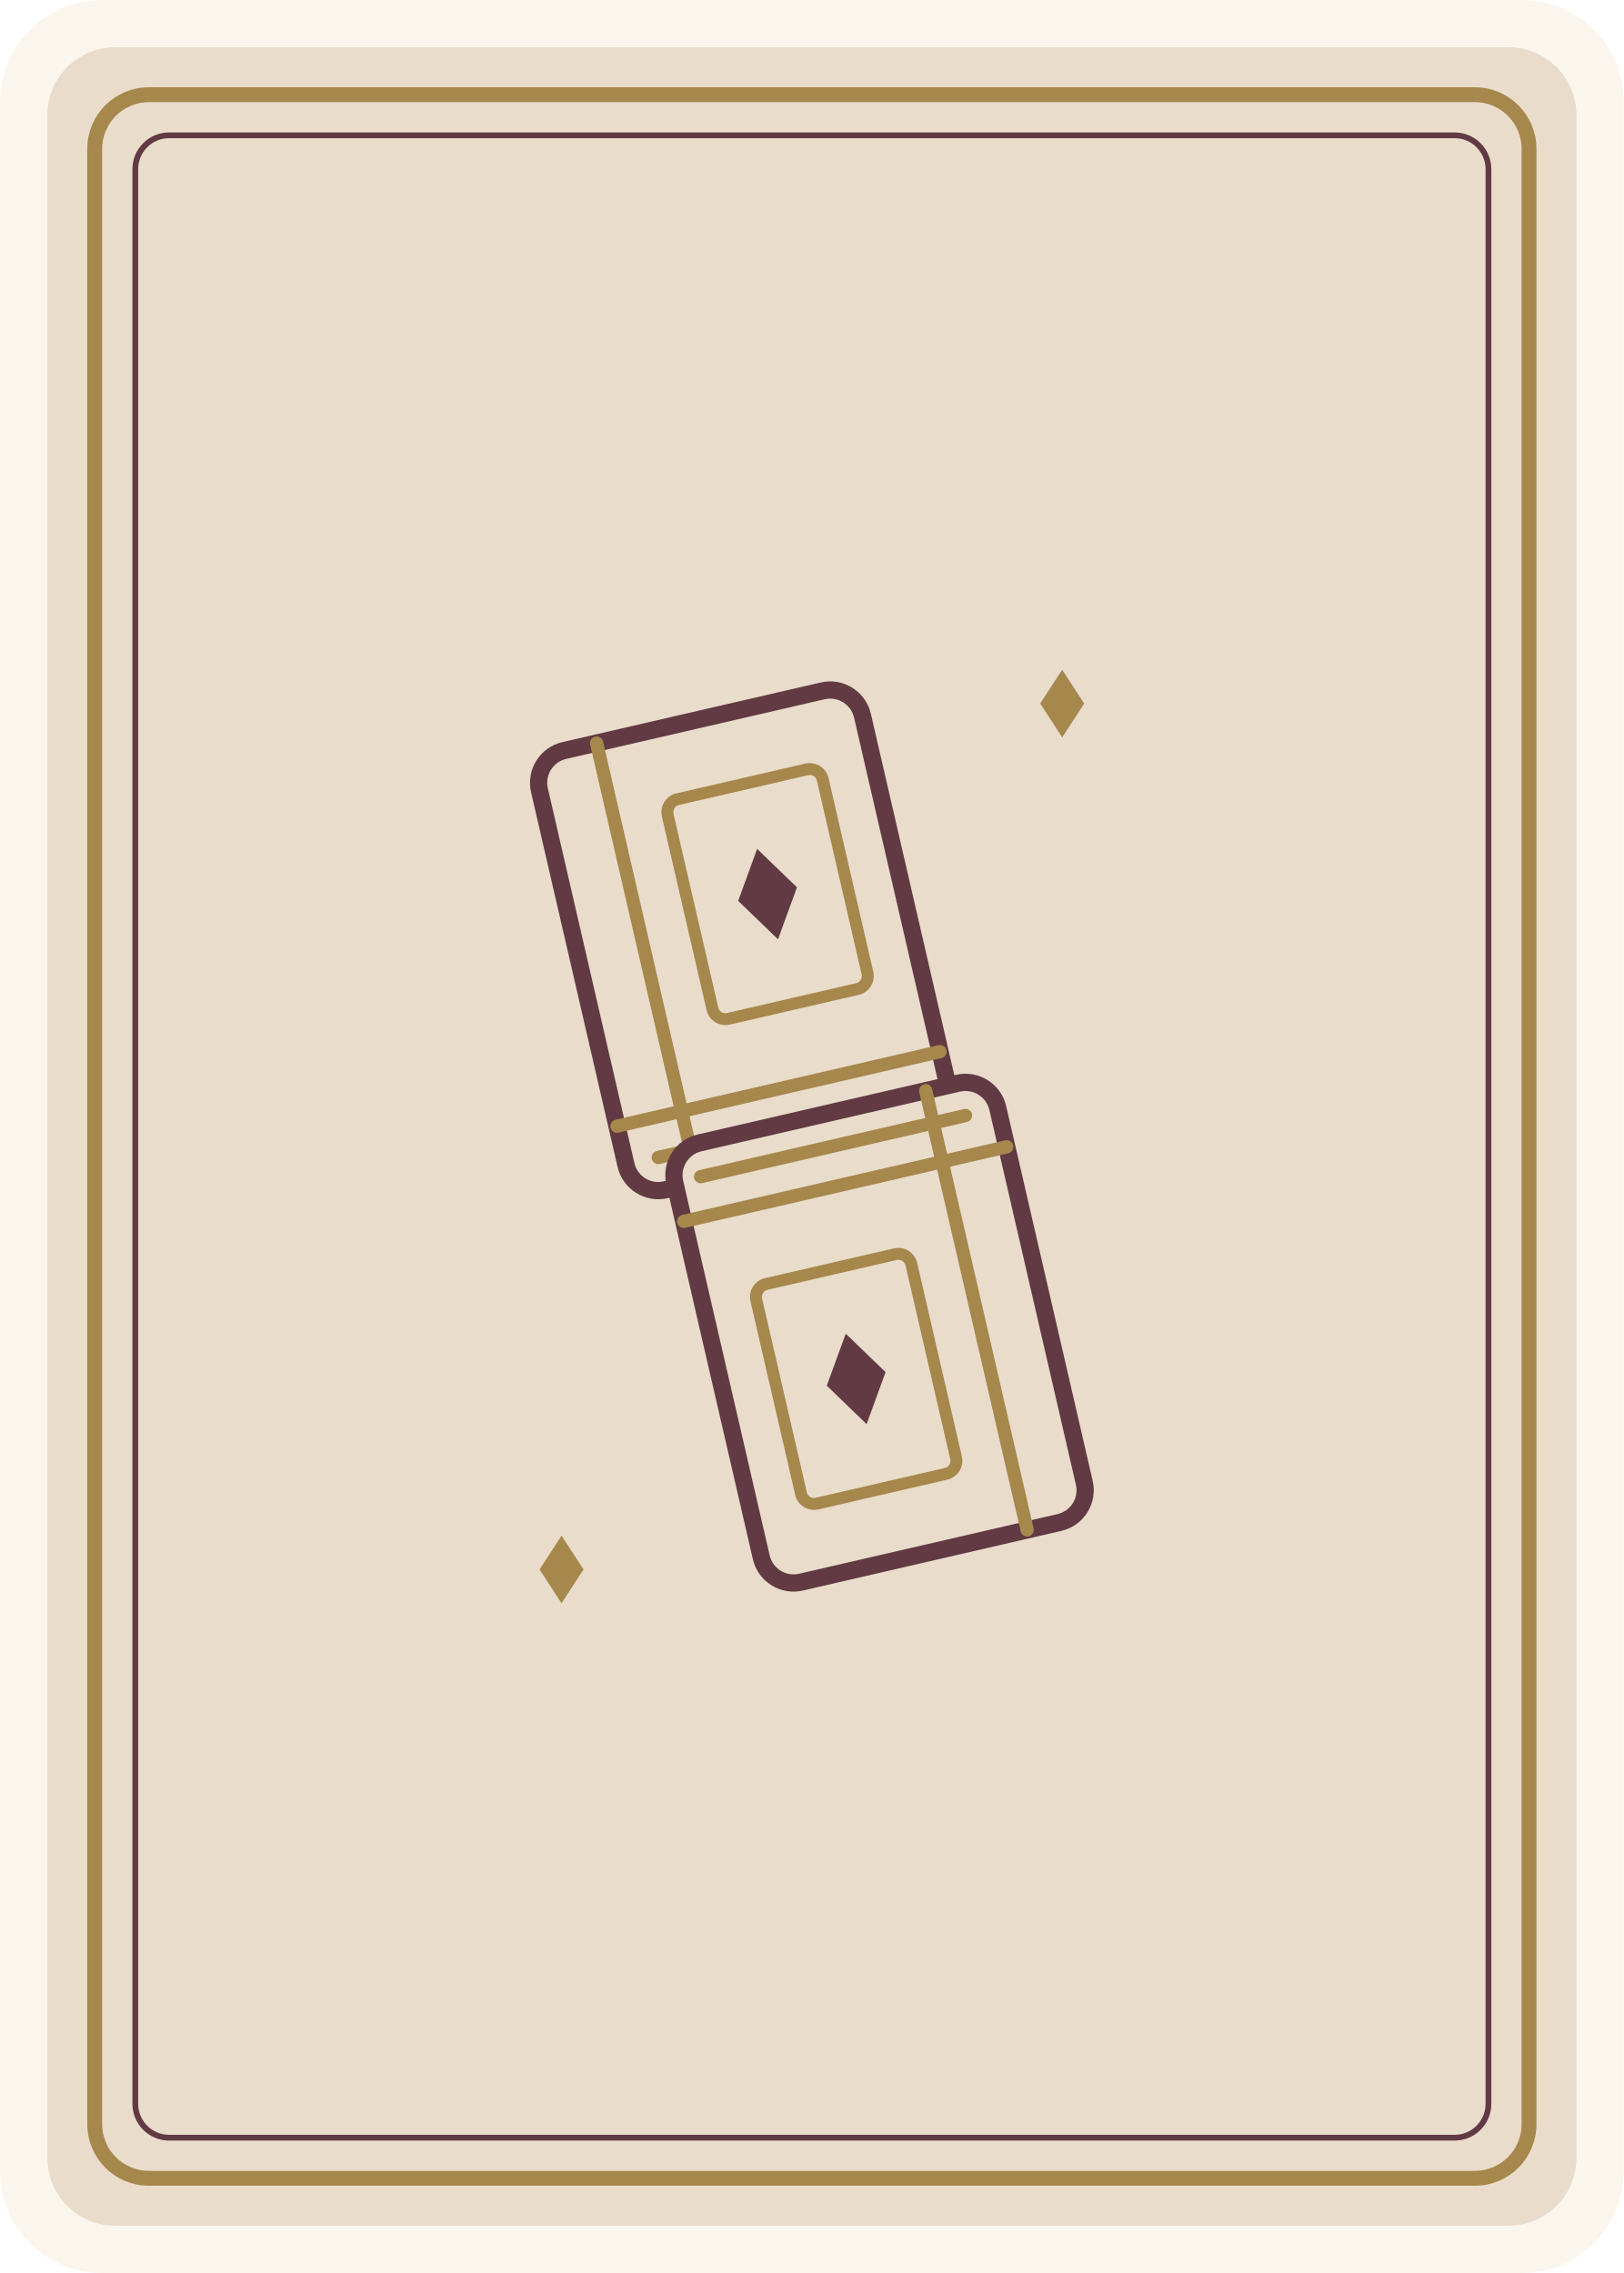
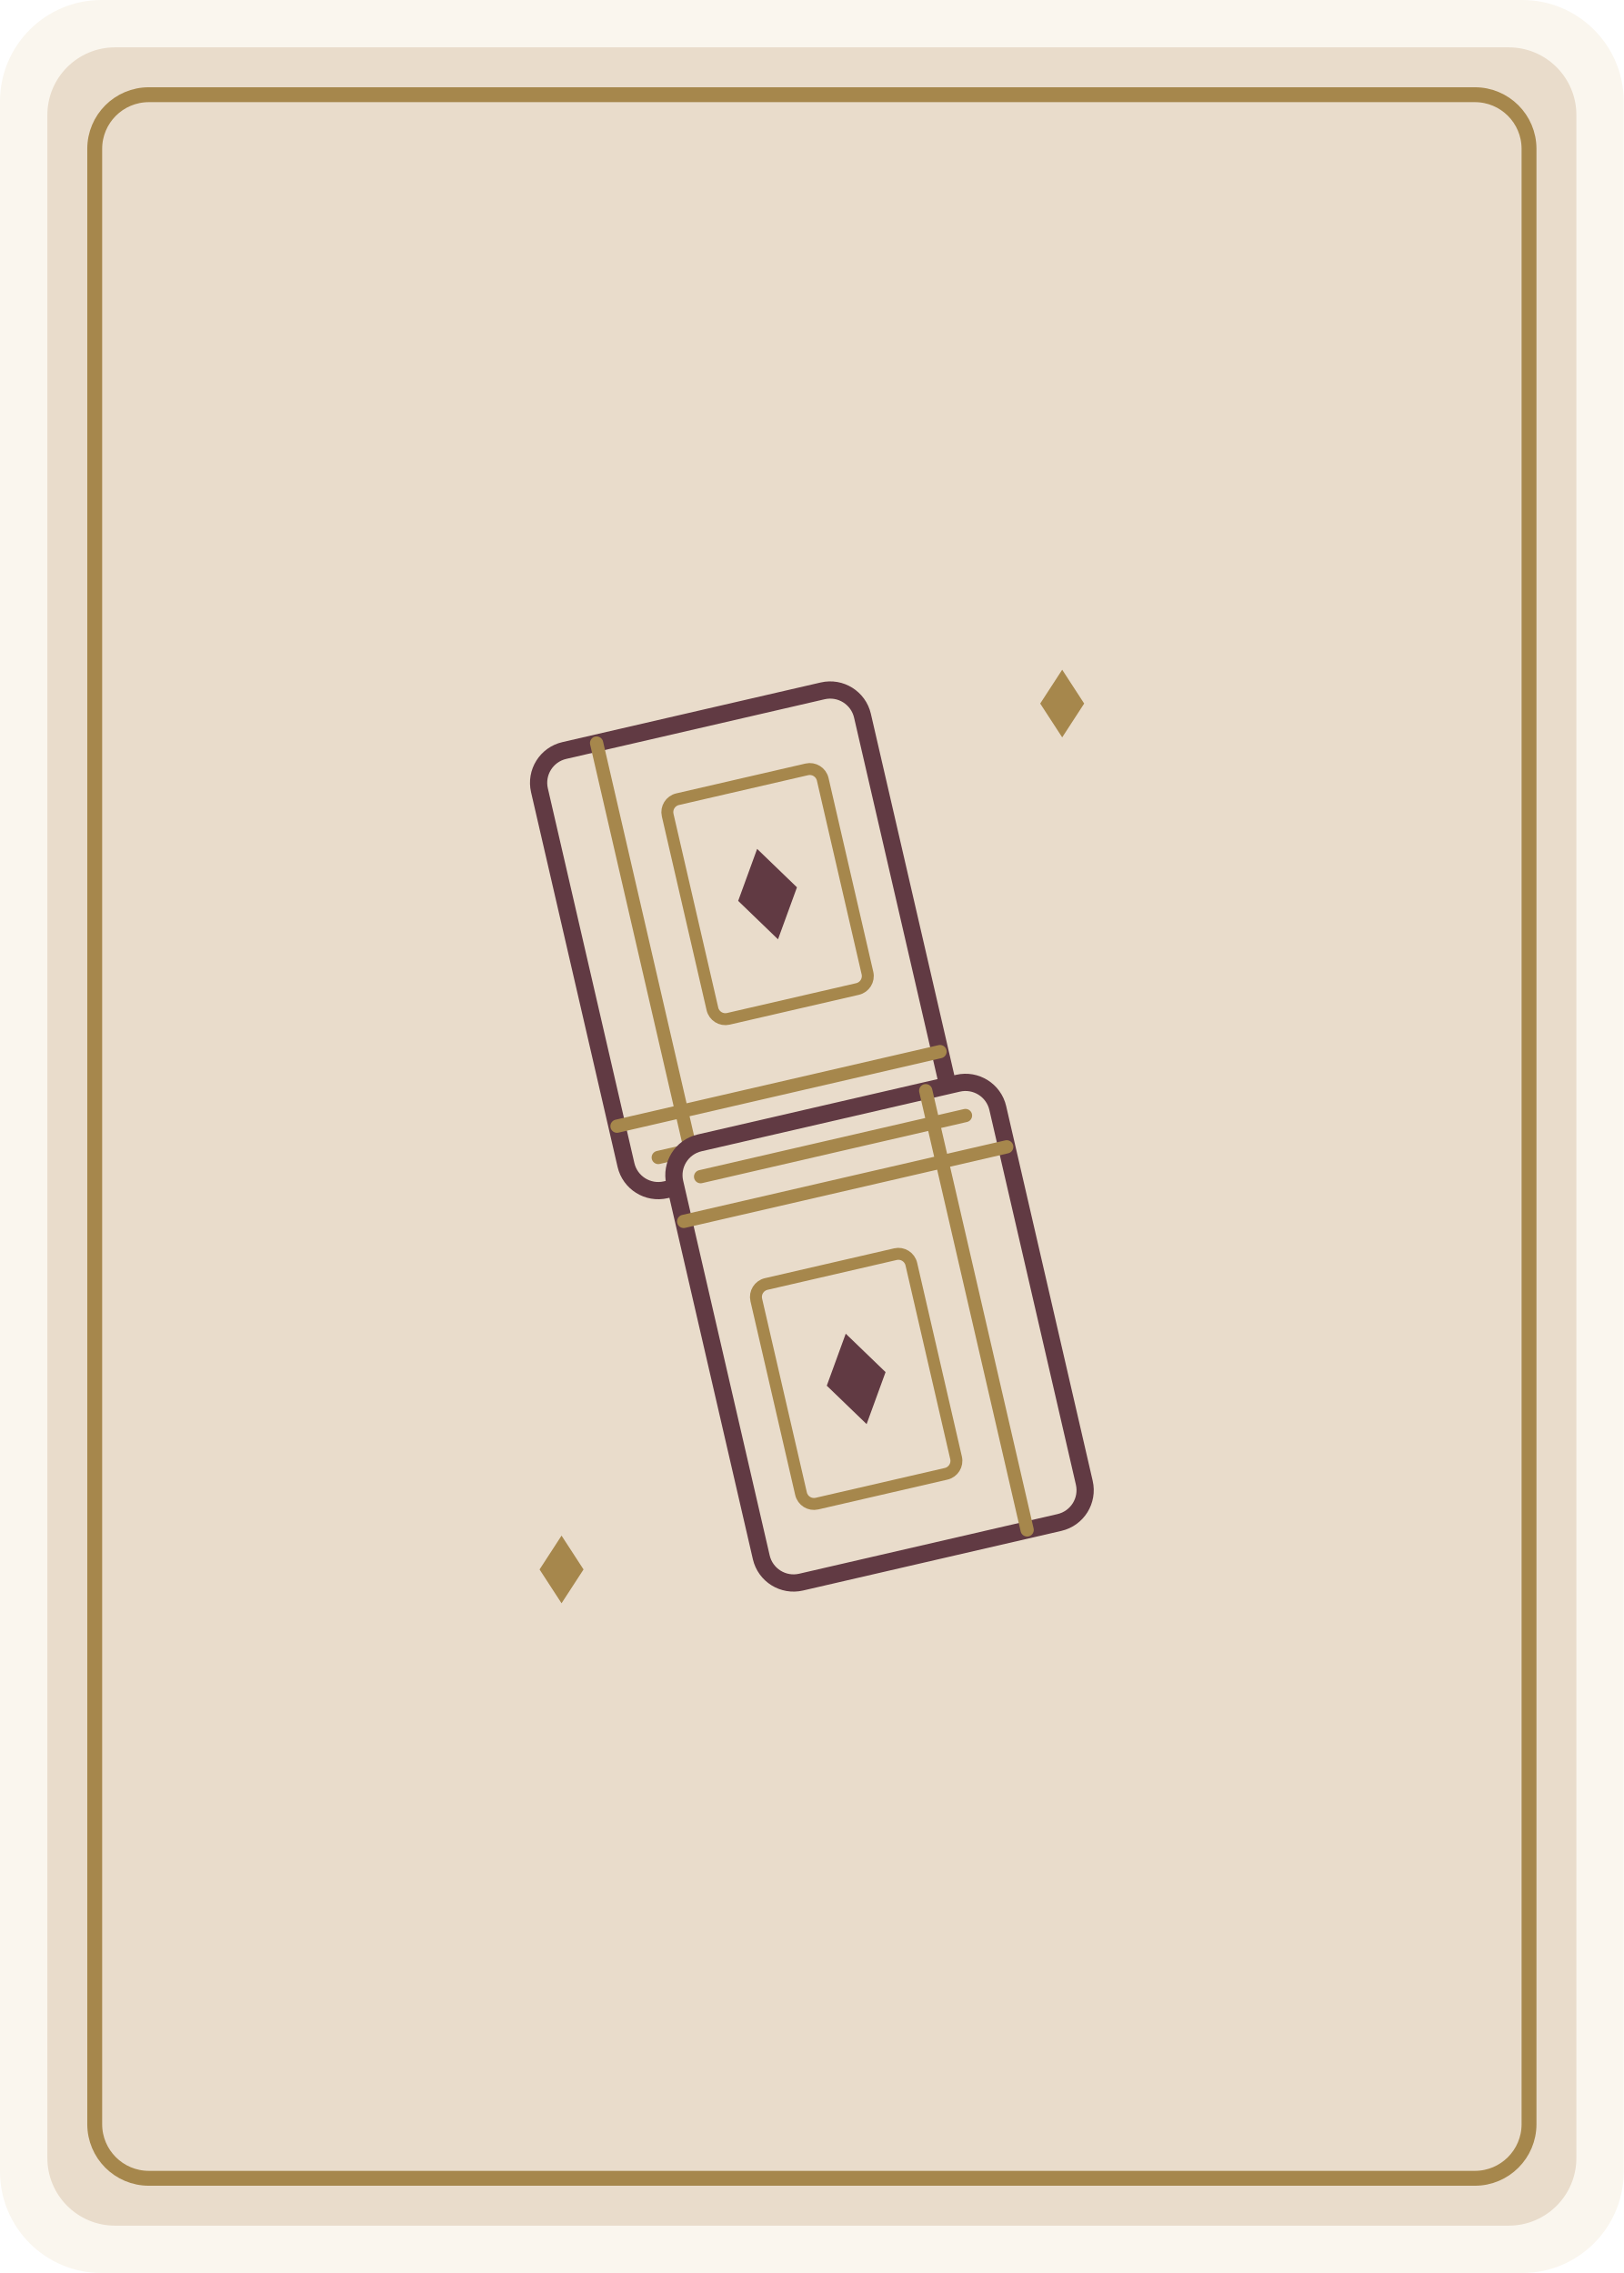
<svg xmlns="http://www.w3.org/2000/svg" width="240" height="336" viewBox="0 0 240 336" role="img" aria-labelledby="title">
  <rect width="240" height="336" rx="15" fill="#FAF6EE" />
  <rect x="7" y="7" width="226" height="322" rx="10" fill="#E9DCCB" />
  <rect x="14" y="14" width="212" height="308" rx="8" fill="none" stroke="#A6874C" stroke-width="2.2" />
-   <rect x="20" y="20" width="200" height="296" rx="5" fill="none" stroke="#613A43" stroke-width="0.85" />
  <g transform="translate(120 168)">
    <g transform="translate(-10 -29) rotate(-13)">
      <g transform="translate(0 0) scale(0.98)">
        <rect x="-25" y="-34" width="50" height="68" rx="5" fill="#E9DCCB" stroke="#613A43" stroke-width="2.6" />
        <path d="M-15-34V34M-25 23H25M-20 29H21" stroke="#A6874C" stroke-width="2" fill="none" stroke-linecap="round" stroke-linejoin="round" />
        <rect x="-7" y="-23" width="24" height="34" rx="2" fill="none" stroke="#A6874C" stroke-width="1.8" />
        <g transform="translate(5 -6)">
          <path d="M0 -7 4.55 0 0 7 -4.55 0Z" fill="#613A43" />
        </g>
      </g>
    </g>
    <g transform="rotate(180)">
      <g transform="translate(-10 -29) rotate(-13)">
        <g transform="translate(0 0) scale(0.98)">
          <rect x="-25" y="-34" width="50" height="68" rx="5" fill="#E9DCCB" stroke="#613A43" stroke-width="2.6" />
          <path d="M-15-34V34M-25 23H25M-20 29H21" stroke="#A6874C" stroke-width="2" fill="none" stroke-linecap="round" stroke-linejoin="round" />
          <rect x="-7" y="-23" width="24" height="34" rx="2" fill="none" stroke="#A6874C" stroke-width="1.8" />
          <g transform="translate(5 -6)">
            <path d="M0 -7 4.55 0 0 7 -4.55 0Z" fill="#613A43" />
          </g>
        </g>
      </g>
    </g>
    <g transform="translate(37 -64)">
      <path d="M0 -5 3.25 0 0 5 -3.25 0Z" fill="#A6874C" />
    </g>
    <g transform="translate(-37 64)">
      <path d="M0 -5 3.25 0 0 5 -3.25 0Z" fill="#A6874C" />
    </g>
  </g>
</svg>
